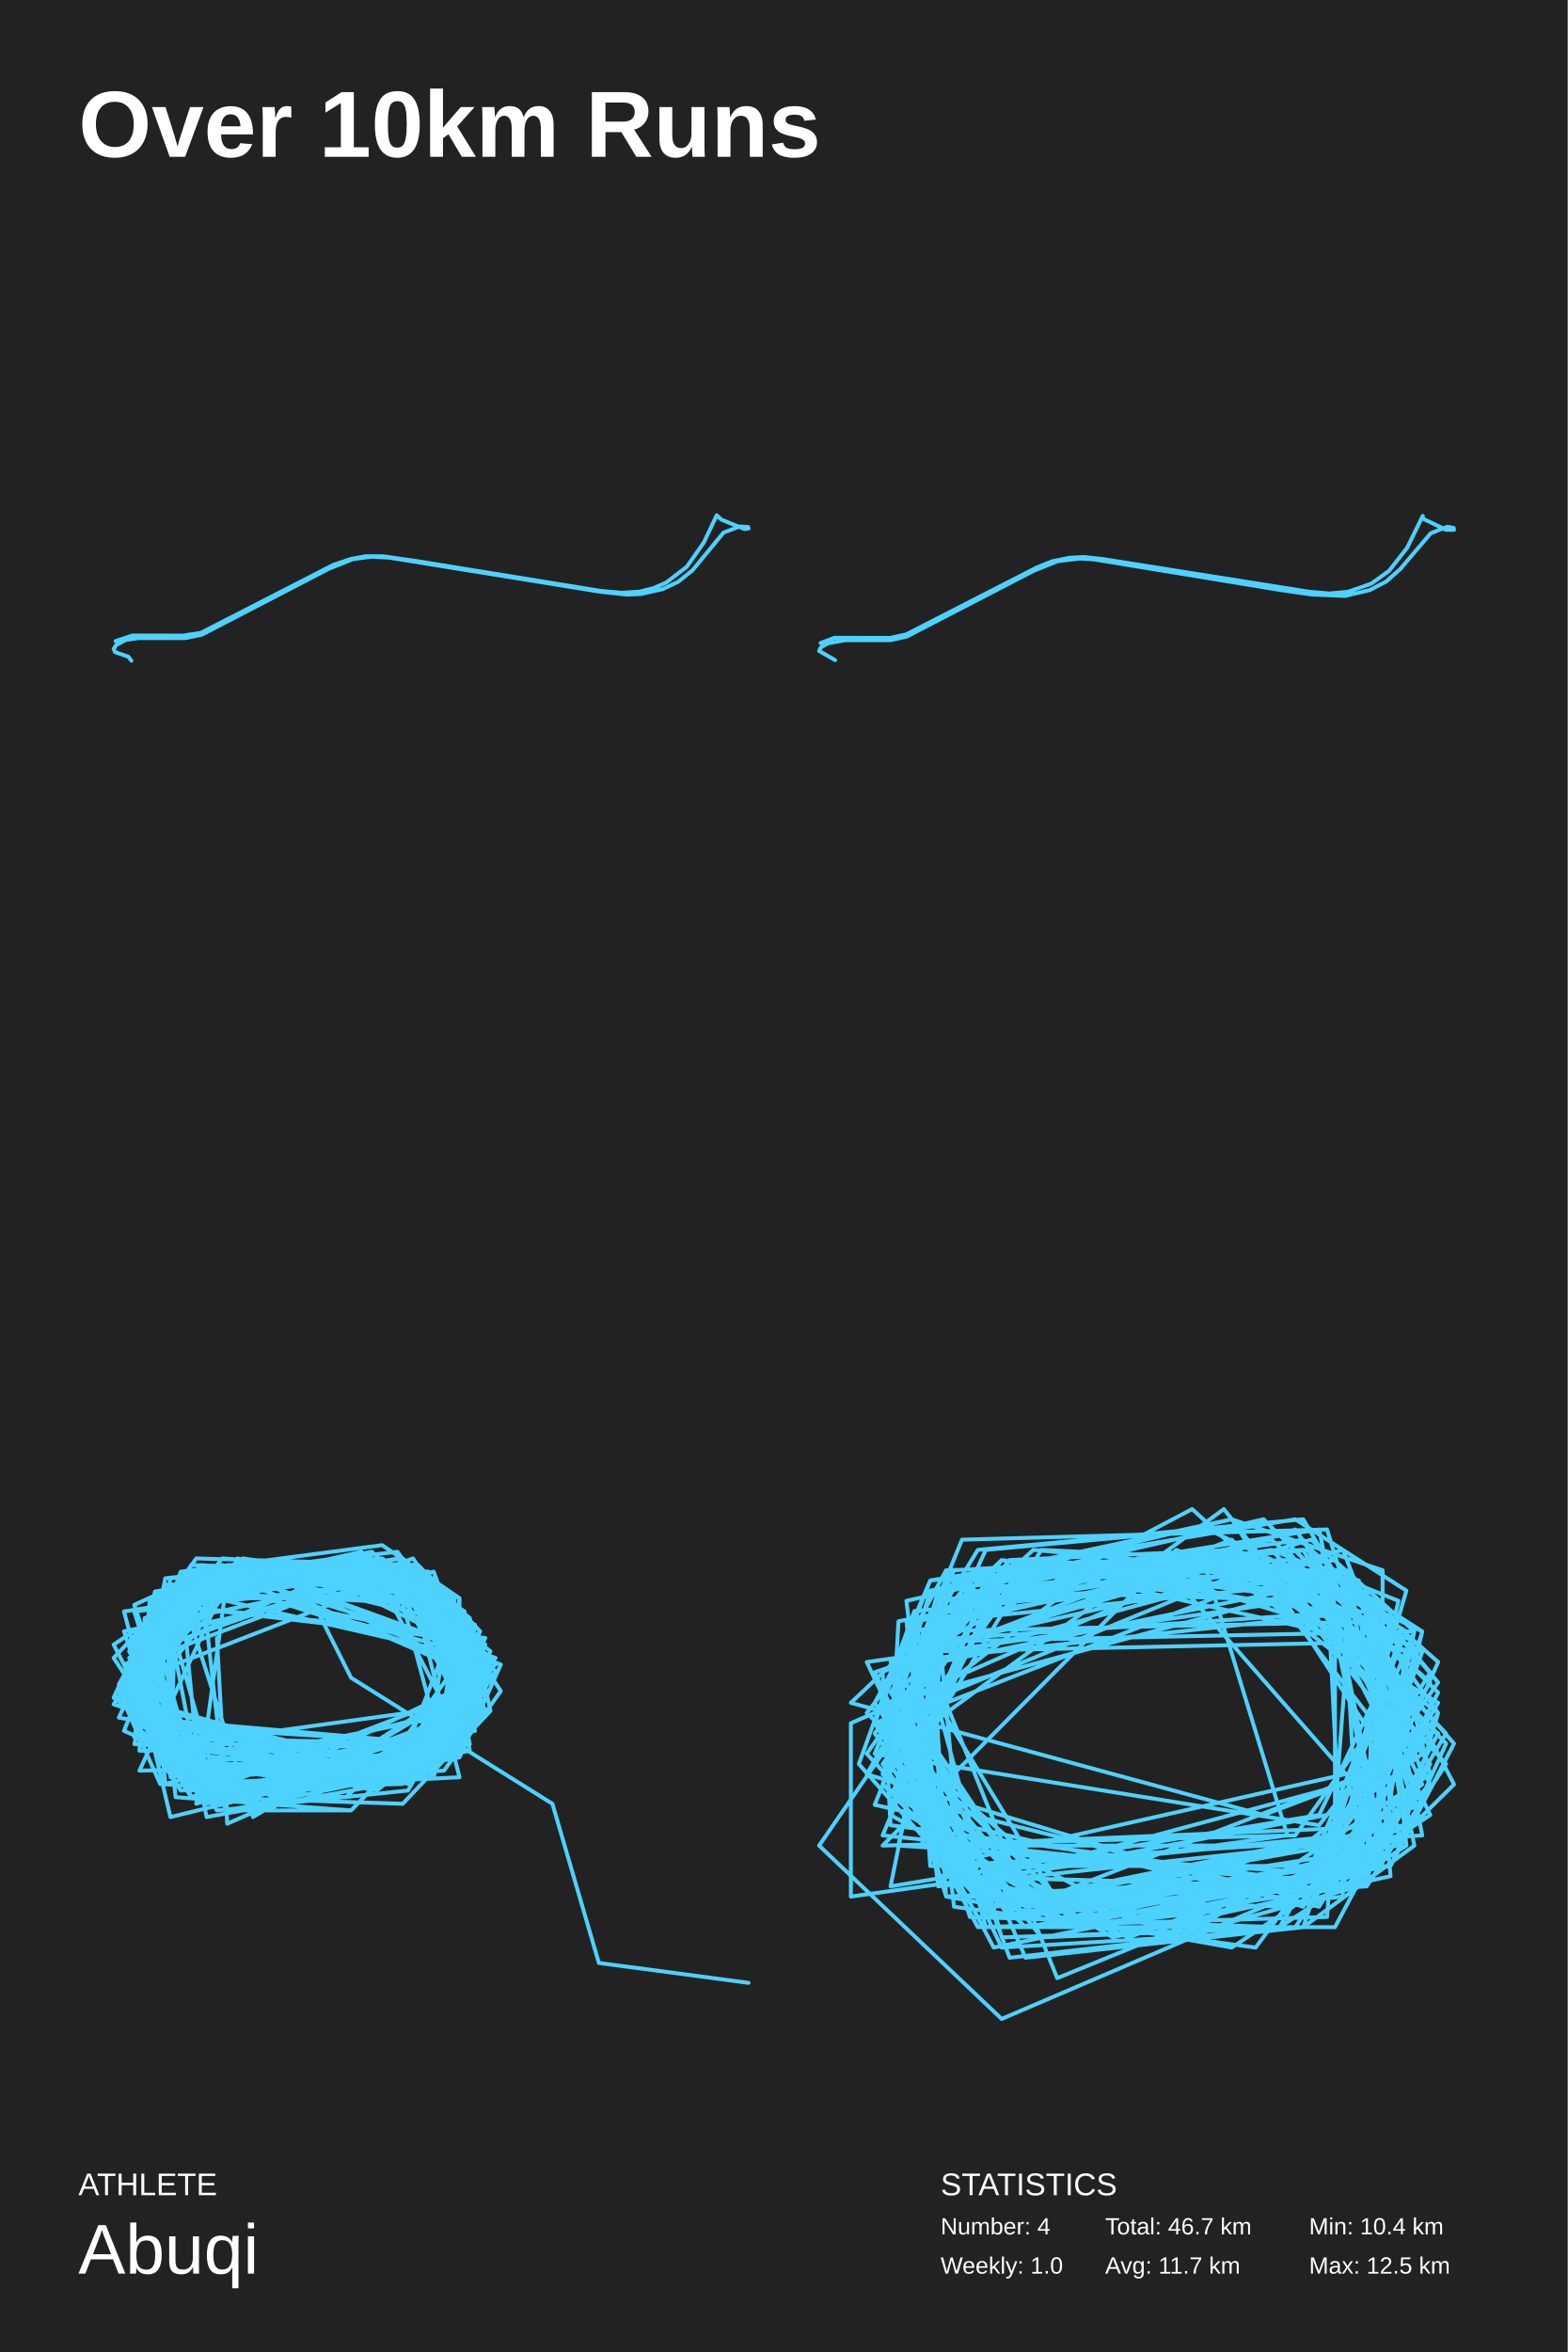
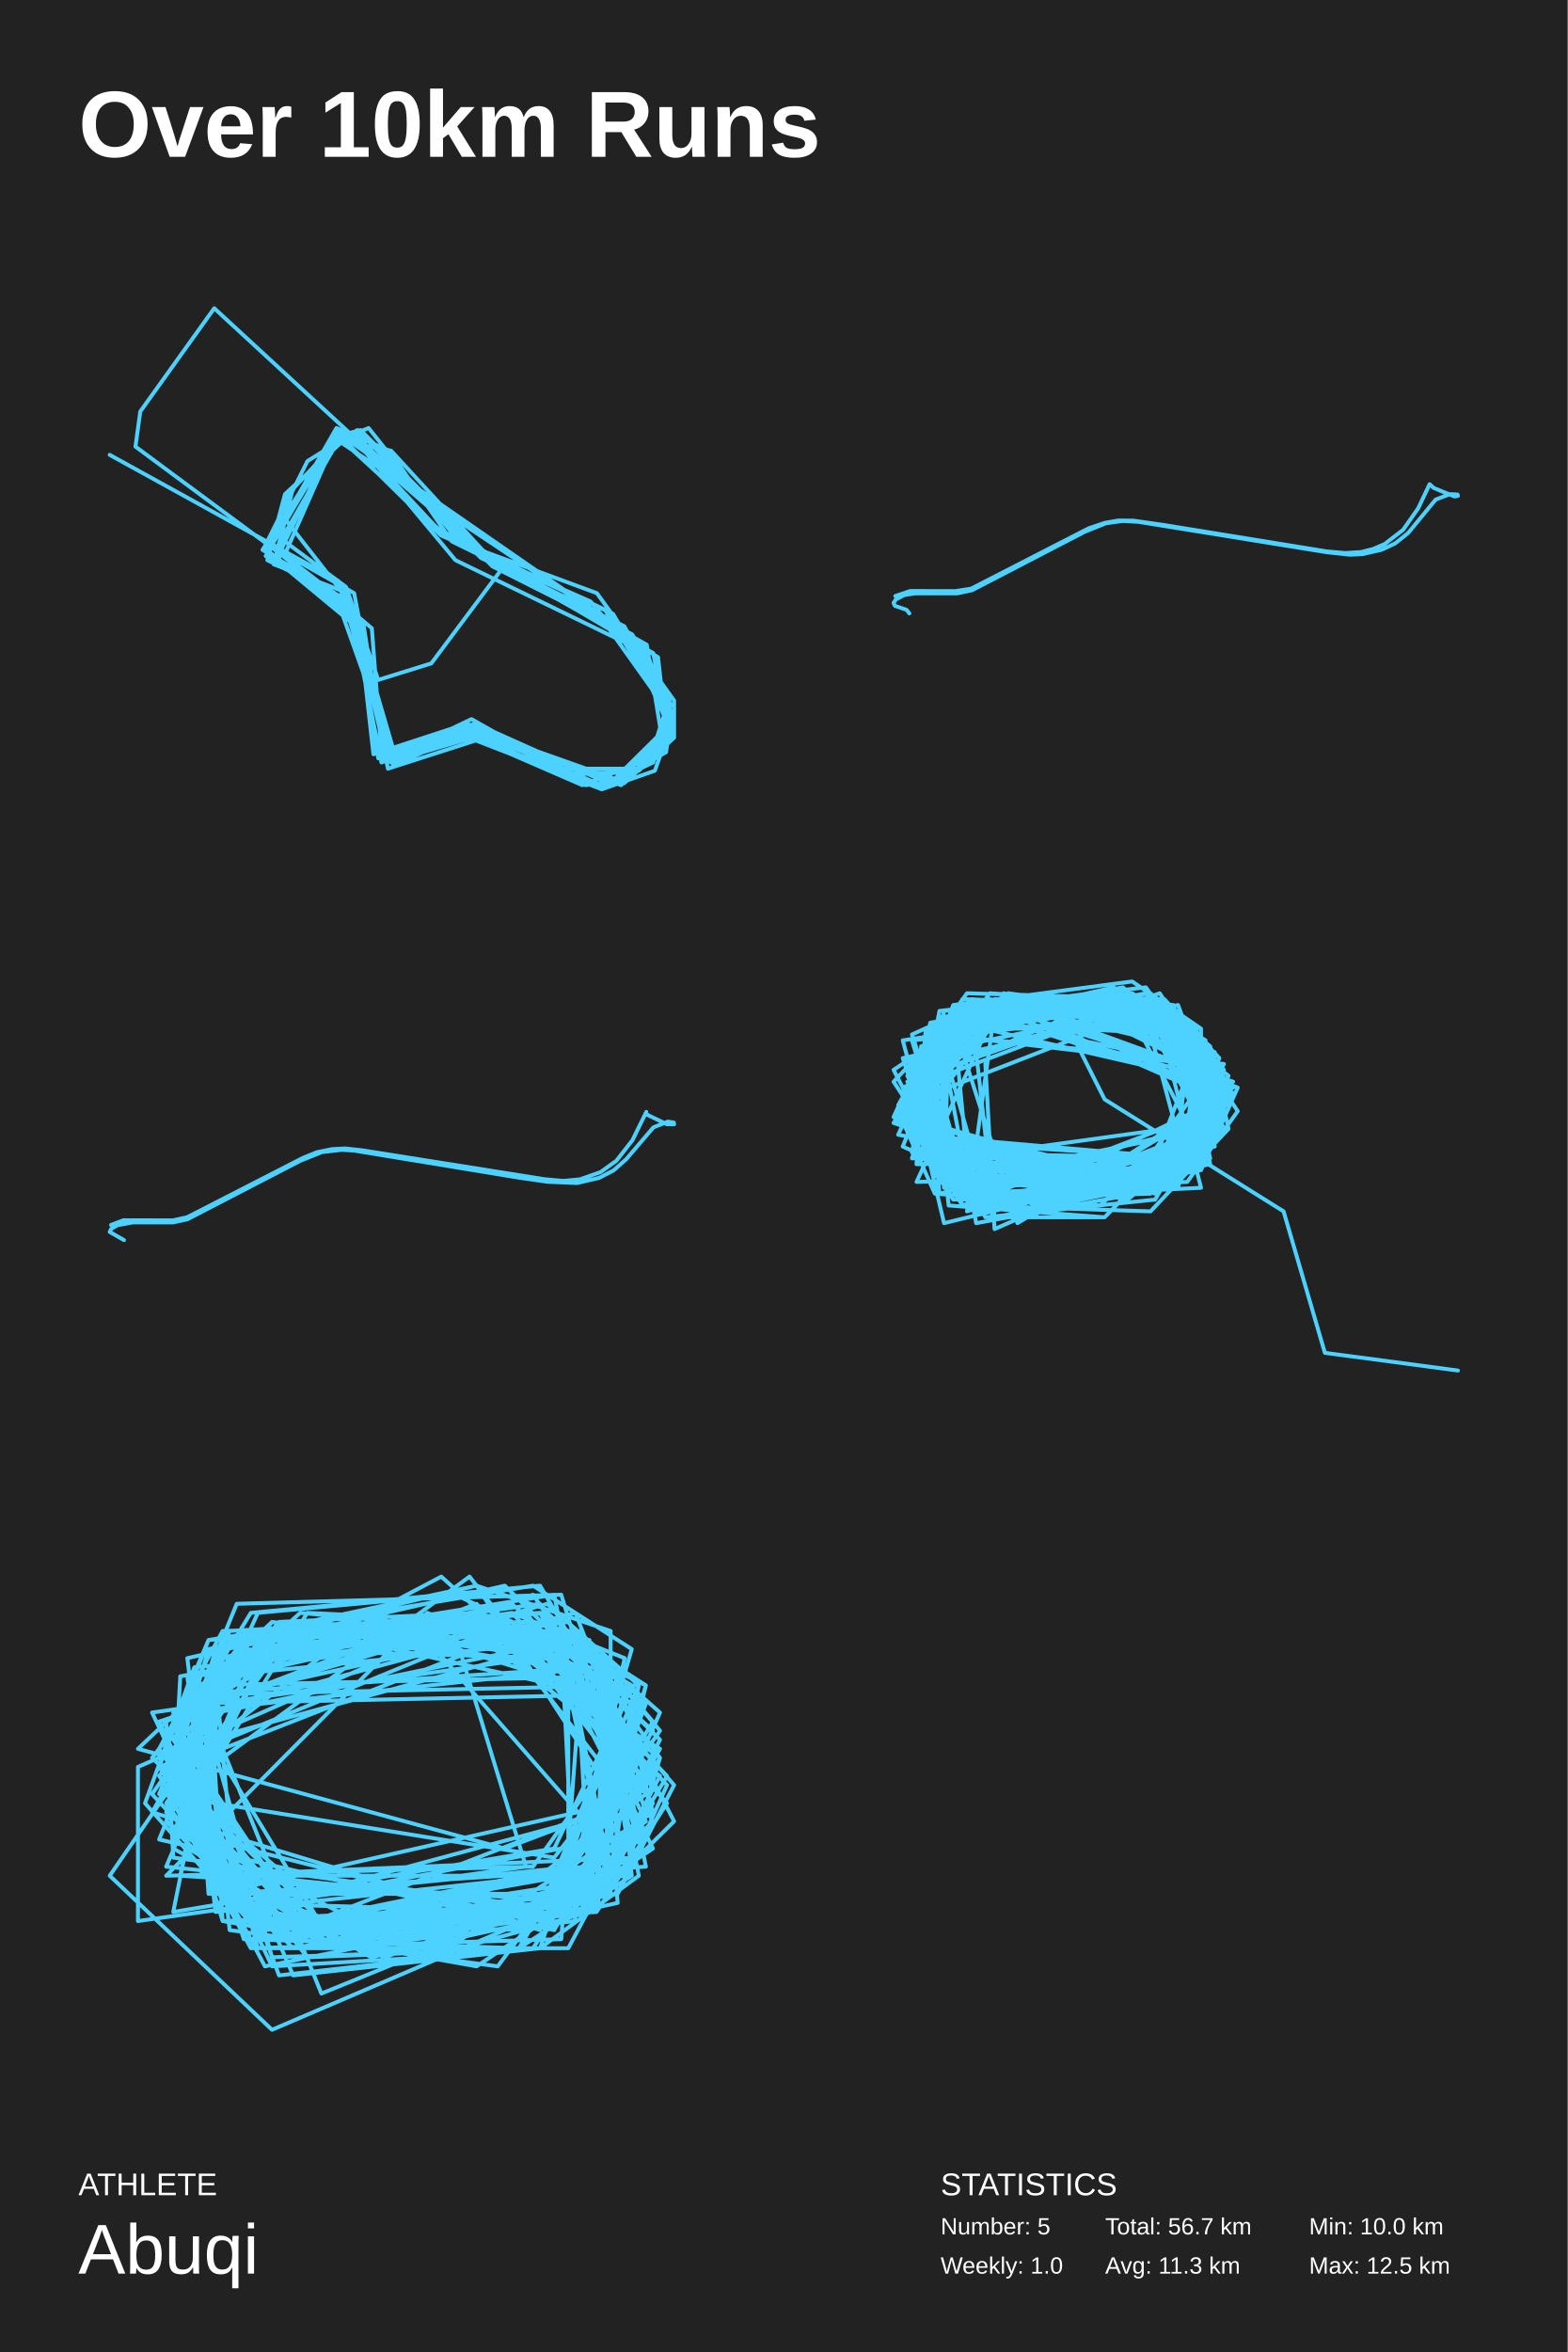
<svg xmlns="http://www.w3.org/2000/svg" baseProfile="full" height="300mm" version="1.1" viewBox="0,0,200,300" width="200mm">
  <defs />
  <rect fill="#222222" height="300" width="200" x="0" y="0" />
  <text fill="#FFFFFF" style="font-size:12px; font-family:Arial; font-weight:bold;" x="10" y="20">Over 10km Runs</text>
  <text fill="#FFFFFF" style="font-size:4px; font-family:Arial" x="10" y="280">ATHLETE</text>
  <text fill="#FFFFFF" style="font-size:9px; font-family:Arial" x="10" y="290">Abuqi</text>
  <text fill="#FFFFFF" style="font-size:4px; font-family:Arial" x="120" y="280">STATISTICS</text>
-   <text fill="#FFFFFF" style="font-size:3px; font-family:Arial" x="120" y="285">Number: 4</text>
+   <text fill="#FFFFFF" style="font-size:3px; font-family:Arial" x="120" y="285">Number: 5</text>
  <text fill="#FFFFFF" style="font-size:3px; font-family:Arial" x="120" y="290">Weekly: 1.0</text>
-   <text fill="#FFFFFF" style="font-size:3px; font-family:Arial" x="141" y="285">Total: 46.7 km</text>
-   <text fill="#FFFFFF" style="font-size:3px; font-family:Arial" x="141" y="290">Avg: 11.7 km</text>
-   <text fill="#FFFFFF" style="font-size:3px; font-family:Arial" x="167" y="285">Min: 10.4 km</text>
+   <text fill="#FFFFFF" style="font-size:3px; font-family:Arial" x="141" y="285">Total: 56.7 km</text>
+   <text fill="#FFFFFF" style="font-size:3px; font-family:Arial" x="141" y="290">Avg: 11.3 km</text>
+   <text fill="#FFFFFF" style="font-size:3px; font-family:Arial" x="167" y="285">Min: 10.0 km</text>
  <text fill="#FFFFFF" style="font-size:3px; font-family:Arial" x="167" y="290">Max: 12.5 km</text>
-   <polyline fill="none" points="16.765,84.27 16.367,83.758 14.687,83.183 14.5,82.768 14.811,82.288 16.043,81.633 17.624,81.393 23.647,81.393 25.762,80.946 41.902,72.571 45.013,71.324 47.403,71.005 49.668,71.133 76.709,75.496 79.97,75.847 81.786,75.768 84.537,75.144 86.503,74.217 88.357,72.731 92.302,67.936 94.368,67.153 95.45,67.217 95.5,67.408 94.99,67.488 92.028,66.274 91.431,65.73 89.788,69.199 87.623,72.283 84.985,74.313 83.367,75.016 81.6,75.464 79.31,75.608 76.622,75.368 53.252,71.58 48.884,70.957 46.731,70.941 44.827,71.276 42.537,72.044 25.625,80.722 23.348,81.074 16.889,81.058 14.749,81.777" stroke="#4dd2ff" stroke-linecap="round" stroke-linejoin="round" stroke-width="0.5" />
-   <polyline fill="none" points="106.543,84.198 104.5,83.031 104.724,82.567 105.621,82.055 107.838,81.655 113.618,81.655 115.648,81.207 131.865,72.809 134.942,71.577 137.782,71.241 139.563,71.353 163.341,75.256 167.352,75.832 171.587,76.008 174.738,75.272 176.831,74.185 178.637,72.585 182.523,68.025 184.616,67.193 185.463,67.337 185.5,67.577 184.479,67.577 181.751,66.266 181.502,66.09 181.514,65.802 179.521,69.865 177.217,72.809 174.95,74.44 171.985,75.48 169.594,75.704 166.916,75.464 140.684,71.305 138.28,71.049 136.424,71.145 134.22,71.593 132.214,72.409 115.611,80.919 113.543,81.367 106.468,81.351 104.687,82.023" stroke="#4dd2ff" stroke-linecap="round" stroke-linejoin="round" stroke-width="0.5" />
-   <polyline fill="none" points="27.671,208.928 28.988,232.613 61.915,218.233 55.329,202.16 28.988,201.315 25.037,230.076 61.915,218.233 55.329,203.852 25.037,203.852 19.11,217.387 28.329,229.23 50.72,225.846 57.305,208.928 21.085,204.698 26.354,231.767 54.012,226.692 60.598,211.466 23.72,203.006 17.793,214.003 28.988,230.921 54.012,225.846 60.598,209.774 46.768,199.623 23.061,203.006 32.28,231.767 61.915,214.003 52.037,200.469 25.695,201.315 28.988,230.921 44.793,230.921 61.256,214.003 28.329,199.623 17.134,204.698 23.061,222.462 59.939,217.387 57.305,205.544 30.305,198.777 17.793,225.846 55.988,225 62.573,214.003 31.622,199.623 15.817,215.695 30.963,229.23 54.671,223.308 57.305,204.698 21.744,203.006 15.159,214.849 27.012,228.384 55.988,222.462 60.598,210.62 30.305,199.623 17.134,212.311 21.744,231.767 59.939,222.462 55.329,202.16 34.915,199.623 18.451,210.62 20.427,225 44.134,227.538 59.939,216.541 56.646,203.006 28.988,199.623 15.159,215.695 20.427,227.538 44.134,229.23 63.232,211.466 30.963,201.315 17.793,214.003 26.354,230.076 58.622,219.925 59.28,207.236 30.963,200.469 16.476,219.079 25.695,229.23 52.037,225.846 61.915,211.466 27.671,202.16 17.134,208.928 24.378,229.23 61.915,214.849 53.354,202.16 27.671,202.16 17.793,210.62 23.72,228.384 48.085,227.538 61.915,209.774 25.037,202.16 17.134,210.62 27.671,228.384 58.622,224.154 63.89,212.311 30.305,199.623 19.11,206.39 21.085,227.538 60.598,217.387 50.061,200.469 23.061,202.16 25.695,229.23 54.012,223.308 61.915,208.928 21.085,204.698 28.329,230.076 61.256,214.003 50.061,200.469 21.085,204.698 18.451,219.925 34.256,230.921 63.232,212.311 48.744,199.623 19.768,203.852 22.402,229.23 44.793,230.921 61.915,213.157 27.012,200.469 17.134,217.387 24.378,229.23 58.622,223.308 62.573,213.157 28.988,202.16 19.768,208.082 25.695,229.23 51.378,230.076 62.573,218.233 59.939,206.39 35.573,199.623 22.402,204.698 21.744,225.846 59.939,218.233 49.402,200.469 21.744,203.852 21.744,226.692 60.598,220.771 55.329,202.16 28.988,199.623 19.11,207.236 24.378,228.384 58.622,226.692 52.037,200.469 21.744,203.006 17.134,218.233 48.085,228.384 60.598,218.233 50.72,199.623 17.134,212.311 27.671,230.921 52.037,228.384 61.915,211.466 42.817,200.469 23.061,203.006 17.134,222.462 56.646,222.462 59.939,206.39 47.427,198.777 19.768,203.852 17.793,220.771 32.939,228.384 59.28,218.233 60.598,207.236 43.476,199.623 21.744,204.698 21.085,225 57.963,222.462 57.963,205.544 28.329,199.623 17.134,219.925 51.378,226.692 59.939,219.079 54.671,200.469 28.329,198.777 15.159,216.541 27.012,230.076 58.622,224.154 58.622,203.852 46.768,198.777 20.427,203.006 19.11,221.616 52.695,226.692 61.256,211.466 51.378,200.469 24.378,199.623 17.793,218.233 51.378,227.538 61.915,211.466 45.451,199.623 26.354,200.469 17.793,218.233 25.037,227.538 56.646,225.846 63.89,215.695 52.695,198.777 16.476,211.466 26.354,229.23 53.354,226.692 61.256,208.082 51.378,198.777 22.402,203.006 16.476,213.157 21.085,225 50.061,227.538 60.598,216.541 51.378,201.315 23.72,202.16 15.817,217.387 23.061,228.384 51.378,227.538 59.939,219.925 49.402,199.623 25.037,201.315 14.5,217.387 47.427,228.384 59.28,221.616 55.988,202.16 30.963,198.777 14.5,209.774 22.402,225 48.744,225.846 61.256,208.082 53.354,199.623 15.817,205.544 21.085,225 48.085,226.692 61.256,216.541 55.329,200.469 18.451,208.928 25.037,225.846 46.768,226.692 59.28,222.462 55.988,202.16 25.695,199.623 14.5,211.466 25.037,227.538 50.72,227.538 61.256,214.003 46.768,201.315 28.988,200.469 15.817,214.003 21.744,225 47.427,225 59.939,219.925 55.329,201.315 23.72,201.315 16.476,210.62 25.037,226.692 52.695,225 61.256,215.695 53.354,199.623 25.037,198.777 16.476,210.62 27.012,226.692 52.695,225 62.573,214.003 51.378,200.469 16.476,209.774 27.012,225.846 54.671,223.308 61.915,214.003 50.72,197.931 21.085,201.315 17.134,221.616 58.622,222.462 57.963,203.852 46.11,198.777 21.744,202.16 15.817,214.849 30.305,229.23 59.939,223.308 55.988,203.852 30.305,200.469 19.11,203.852 17.793,223.308 57.963,222.462 60.598,210.62 40.183,200.469 23.061,202.16 15.159,219.079 52.695,225.846 60.598,208.928 42.817,198.777 23.72,201.315 15.817,220.771 34.915,229.23 59.28,221.616 54.671,202.16 42.159,199.623 18.451,206.39 17.793,222.462 55.329,226.692 59.939,206.39 50.72,198.777 19.11,204.698 17.134,219.079 55.988,222.462 58.622,203.852 48.744,197.085 23.061,200.469 16.476,218.233 51.378,227.538 61.256,209.774 54.012,200.469 21.085,202.16 14.5,216.541 30.305,228.384 55.329,225.846 62.573,210.62 46.11,197.931 19.768,203.852 17.134,218.233 54.671,226.692 61.915,209.774 53.354,200.469 27.671,200.469 15.817,216.541 52.037,227.538 61.256,219.079 50.72,201.315 15.817,214.849 29.646,229.23 54.671,226.692 61.915,216.541 52.037,200.469 25.037,201.315 16.476,217.387 27.012,228.384 52.037,226.692 61.256,210.62 51.378,201.315 21.744,202.16 14.5,216.541 52.037,225.846 60.598,219.925 52.037,200.469 15.817,208.082 21.744,225.846 51.378,226.692 59.939,219.079 51.378,200.469 23.061,200.469 17.134,219.925 57.305,222.462 63.232,213.157 47.427,198.777 15.817,212.311 19.768,223.308 44.134,225.846 58.622,219.079 54.012,201.315 17.134,205.544 23.061,225 48.744,226.692 62.573,211.466 47.427,197.931 19.768,203.006 16.476,217.387 32.939,230.076 59.28,222.462 47.427,199.623 28.988,199.623 16.476,216.541 52.037,226.692 60.598,211.466 53.354,201.315 17.134,208.928 27.671,227.538 54.671,226.692 59.28,205.544 48.744,198.777 21.744,201.315 17.793,221.616 53.354,226.692 60.598,215.695 51.378,200.469 24.378,200.469 15.159,215.695 27.671,228.384 56.646,224.154 50.061,199.623 37.549,199.623 44.793,214.003 70.476,230.076 76.402,250.377 95.5,252.915" stroke="#4dd2ff" stroke-linecap="round" stroke-linejoin="round" stroke-width="0.5" />
-   <polyline fill="none" points="177.4,232.804 150.062,201.589 108.55,219.798 108.55,241.908 164.238,234.104 153.1,197.688 127.787,201.589 104.5,235.405 127.787,257.515 170.312,239.307 170.312,205.491 150.062,197.688 112.6,235.405 165.25,234.104 176.387,218.497 156.137,192.485 113.613,223.699 126.775,248.411 165.25,240.607 177.4,222.399 157.15,196.387 119.688,210.694 113.613,240.607 168.288,231.503 176.387,214.595 152.087,192.485 112.6,213.295 113.613,232.804 171.325,240.607 181.45,208.092 167.275,198.988 120.7,217.197 134.875,252.312 176.387,235.405 180.438,210.694 127.787,198.988 108.55,217.197 161.2,231.503 178.412,225 169.3,195.087 122.725,196.387 111.588,223.699 168.288,232.804 180.438,217.197 165.25,195.087 111.588,213.295 125.762,243.208 170.312,234.104 179.425,202.89 165.25,193.786 118.675,201.589 111.588,219.798 132.85,238.006 176.387,226.301 176.387,200.289 157.15,193.786 120.7,201.589 117.662,235.405 173.35,235.405 183.475,215.896 161.2,193.786 115.637,204.191 119.688,238.006 177.4,225 181.45,208.092 154.113,195.087 125.762,197.688 112.6,226.301 133.863,241.908 177.4,225 157.15,193.786 118.675,202.89 112.6,223.699 133.863,241.908 166.263,235.405 181.45,223.699 171.325,197.688 113.613,213.295 121.713,240.607 169.3,231.503 181.45,219.798 166.263,193.786 124.75,197.688 113.613,215.896 132.85,243.208 172.337,234.104 182.463,221.098 164.238,197.688 118.675,201.589 112.6,215.896 120.7,239.307 164.238,240.607 179.425,232.804 173.35,201.589 131.837,197.688 114.625,213.295 121.713,239.307 165.25,240.607 183.475,214.595 172.337,201.589 128.8,198.988 113.613,217.197 119.688,239.307 171.325,234.104 178.412,204.191 162.213,197.688 114.625,206.792 113.613,225 124.75,244.509 164.238,240.607 180.438,230.202 170.312,201.589 113.613,213.295 126.775,244.509 166.263,239.307 181.45,227.601 166.263,196.387 119.688,202.89 114.625,221.098 134.875,245.809 176.387,235.405 168.288,195.087 119.688,202.89 115.637,225 122.725,241.908 164.238,243.208 182.463,213.295 170.312,198.988 116.65,206.792 127.787,247.11 166.263,245.809 180.438,235.405 174.363,205.491 114.625,211.994 128.8,249.711 163.225,245.809 179.425,235.405 176.387,206.792 129.812,198.988 113.613,218.497 120.7,241.908 171.325,239.307 183.475,211.994 167.275,197.688 120.7,201.589 116.65,217.197 130.825,249.711 166.263,245.809 178.412,209.393 116.65,210.694 120.7,238.006 143.988,247.11 179.425,234.104 174.363,202.89 110.575,211.994 127.787,248.411 150.062,247.11 173.35,240.607 180.438,208.092 118.675,209.393 120.7,241.908 157.15,248.411 182.463,231.503 169.3,204.191 122.725,202.89 110.575,218.497 134.875,241.908 167.275,239.307 180.438,208.092 167.275,196.387 113.613,211.994 121.713,236.705 151.075,247.11 182.463,226.301 177.4,206.792 117.662,208.092 121.713,243.208 160.188,248.411 181.45,219.798 170.312,205.491 137.912,201.589 112.6,221.098 132.85,247.11 165.25,245.809 183.475,218.497 171.325,201.589 119.688,206.792 122.725,239.307 149.05,245.809 178.412,234.104 173.35,205.491 115.637,209.393 125.762,245.809 170.312,245.809 183.475,221.098 155.125,198.988 127.787,200.289 115.637,228.902 124.75,245.809 169.3,244.509 172.337,204.191 130.825,198.988 112.6,227.601 136.9,245.809 171.325,241.908 169.3,201.589 127.787,200.289 114.625,215.896 123.738,244.509 163.225,245.809 180.438,217.197 169.3,204.191 127.787,198.988 110.575,223.699 129.812,244.509 173.35,239.307 177.4,205.491 160.188,198.988 132.85,197.688 113.613,228.902 165.25,241.908 182.463,214.595 162.213,196.387 118.675,205.491 117.662,235.405 173.35,240.607 182.463,225 162.213,198.988 111.588,219.798 125.762,241.908 170.312,240.607 181.45,210.694 166.263,202.89 113.613,217.197 126.775,243.208 168.288,239.307 181.45,226.301 172.337,200.289 116.65,205.491 109.562,225 126.775,244.509 167.275,238.006 179.425,208.092 164.238,198.988 120.7,200.289 111.588,217.197 128.8,243.208 171.325,238.006 180.438,209.393 166.263,202.89 127.787,200.289 111.588,221.098 128.8,244.509 169.3,240.607 182.463,227.601 166.263,197.688 121.713,200.289 114.625,215.896 132.85,243.208 177.4,238.006 185.5,222.399 167.275,201.589 120.7,204.191 113.613,222.399 134.875,245.809 174.363,238.006 184.488,221.098 162.213,197.688 119.688,204.191 112.6,227.601 130.825,245.809 173.35,238.006 171.325,201.589 131.837,198.988 112.6,225 125.762,243.208 177.4,234.104 176.387,205.491 157.15,197.688 128.8,198.988 114.625,228.902 145.0,244.509 176.387,236.705 168.288,198.988 115.637,210.694 136.9,245.809 172.337,240.607 185.5,227.601 171.325,200.289 126.775,200.289 115.637,226.301 130.825,243.208 174.363,240.607 184.488,225 162.213,200.289 119.688,205.491 113.613,222.399 134.875,245.809 177.4,238.006 184.488,222.399 162.213,198.988 118.675,205.491 120.7,238.006 181.45,234.104 175.375,204.191 156.137,197.688 121.713,201.589 112.6,227.601 127.787,243.208 178.412,235.405 183.475,218.497 157.15,198.988 116.65,208.092 118.675,238.006 176.387,238.006 174.363,204.191 153.1,200.289 124.75,201.589 110.575,226.301 166.263,243.208 180.438,215.896 169.3,204.191 122.725,202.89 111.588,230.202 168.288,243.208 183.475,217.197 153.1,198.988 128.8,200.289 113.613,230.202 141.963,247.11 177.4,239.307 174.363,204.191 156.137,198.988 117.662,210.694 113.613,231.503 136.9,244.509 181.45,230.202 166.263,200.289 143.988,198.988 120.7,204.191 114.625,235.405 174.363,239.307 175.375,205.491 156.137,197.688 115.637,206.792 119.688,240.607 179.425,234.104 174.363,204.191 156.137,198.988 125.762,202.89 112.6,234.104 174.363,240.607 179.425,210.694 141.963,198.988 120.7,204.191 117.662,235.405 180.438,232.804" stroke="#4dd2ff" stroke-linecap="round" stroke-linejoin="round" stroke-width="0.5" />
+   <polyline fill="none" points="14.0,58.018 43.128,74.082 49.692,96.466 60.769,93.043 78.41,99.363 85.59,92.253 82.513,83.299 58.103,71.449 45.385,56.175 42.308,56.438 33.897,70.922 44.359,77.242 50.513,97.52 59.744,93.306 74.718,100.153 80.462,99.363 85.59,91.199 82.103,82.246 42.718,55.911 33.487,70.132 42.718,75.662 50.513,97.52 59.333,92.78 77.385,100.416 85.385,92.78 80.051,80.929 62.821,72.239 45.59,54.858 39.231,58.808 33.692,69.869 46.41,79.876 49.077,96.993 61.179,93.306 78.0,99.89 82.718,97.52 84.974,90.409 76.154,78.032 61.385,71.185 44.974,55.121 36.359,63.022 34.103,71.449 44.769,76.716 49.282,96.203 59.744,92.78 78.41,99.626 84.974,95.94 85.59,91.463 80.667,81.982 55.641,67.235 44.564,55.385 37.385,62.232 34.923,71.975 44.359,75.662 50.513,96.73 62.0,93.57 76.564,100.416 83.333,97.256 85.59,89.883 80.667,80.929 57.282,68.552 49.692,57.491 42.923,54.594 33.897,70.395 44.564,76.979 49.487,97.256 62.0,93.57 79.231,100.153 85.59,94.36 85.385,88.829 75.333,76.716 56.256,68.289 43.128,55.385 34.718,69.342 47.436,80.139 48.667,96.203 59.128,93.833 76.769,100.68 83.538,98.31 86.0,91.463 79.641,79.876 57.692,69.079 43.333,55.911 35.128,70.132 44.769,78.032 48.667,97.256 59.949,92.78 79.231,99.626 86.0,91.463 78.205,78.296 61.59,70.659 43.333,54.858 36.359,70.659 45.179,75.662 49.487,98.046 60.974,94.36 74.308,100.153 82.923,96.73 85.385,91.463 77.179,77.769 58.923,69.079 46.205,55.385 42.718,55.648 35.744,70.395 45.59,78.032 47.641,96.203 58.103,92.78 79.641,99.89 86.0,94.096 86.0,89.356 76.154,75.662 61.179,70.132 46.0,54.858 42.923,55.648 35.128,71.185 45.385,79.349 48.256,96.73 60.564,92.78 72.462,98.836 81.487,98.31 85.179,94.886 83.949,83.826 59.333,68.815 27.333,39.32 17.897,52.488 17.282,56.965 45.385,77.769 49.487,96.203 59.538,92.253 71.846,98.046 81.487,98.046 85.385,93.306 82.103,82.246 42.923,55.121 36.359,66.182 44.974,77.242 49.692,96.73 60.154,91.726 72.256,98.573 81.077,98.573 85.179,92.78 83.333,83.299 63.231,71.975 49.897,57.491 43.128,56.175 36.769,63.022 35.538,71.712 45.385,79.876 50.103,97.52 60.564,92.253 77.59,99.89 84.564,94.886 82.513,82.246 57.897,68.289 47.026,54.594 42.513,56.438 36.359,69.079 44.154,74.872 48.256,86.723 55.026,84.616 64.667,71.712" stroke="#4dd2ff" stroke-linecap="round" stroke-linejoin="round" stroke-width="0.5" />
+   <polyline fill="none" points="116.013,78.24 115.659,77.785 114.166,77.274 114.0,76.905 114.277,76.478 115.372,75.896 116.776,75.683 122.13,75.683 124.011,75.285 138.358,67.841 141.123,66.733 143.247,66.449 145.26,66.562 169.297,70.441 172.195,70.753 173.81,70.682 176.255,70.128 178.002,69.304 179.651,67.983 183.157,63.721 184.993,63.025 185.956,63.081 186.0,63.252 185.546,63.323 182.914,62.243 182.383,61.76 180.923,64.843 178.998,67.585 176.653,69.389 175.215,70.015 173.644,70.412 171.609,70.54 169.22,70.327 148.446,66.96 144.563,66.406 142.65,66.392 140.957,66.69 138.922,67.372 123.889,75.086 121.865,75.399 116.124,75.385 114.221,76.024" stroke="#4dd2ff" stroke-linecap="round" stroke-linejoin="round" stroke-width="0.5" />
+   <polyline fill="none" points="15.816,158.176 14.0,157.138 14.199,156.726 14.996,156.271 16.967,155.916 22.105,155.916 23.909,155.517 38.325,148.052 41.06,146.957 43.584,146.659 45.167,146.758 66.303,150.228 69.868,150.74 73.633,150.896 76.434,150.242 78.294,149.275 79.899,147.853 83.354,143.8 85.214,143.061 85.967,143.189 86.0,143.402 85.092,143.402 82.667,142.236 82.446,142.08 82.457,141.824 80.686,145.436 78.637,148.052 76.622,149.503 73.987,150.427 71.861,150.626 69.481,150.413 46.164,146.716 44.027,146.488 42.377,146.573 40.417,146.971 38.635,147.697 23.876,155.262 22.038,155.66 15.749,155.645 14.166,156.243" stroke="#4dd2ff" stroke-linecap="round" stroke-linejoin="round" stroke-width="0.5" />
+   <polyline fill="none" points="125.707,135.714 126.878,156.767 156.146,143.985 150.293,129.698 126.878,128.946 123.366,154.512 156.146,143.985 150.293,131.202 123.366,131.202 118.098,143.233 126.293,153.76 146.195,150.752 152.049,135.714 119.854,131.954 124.537,156.015 149.122,151.504 154.976,137.969 122.195,130.45 116.927,140.225 126.878,155.263 149.122,150.752 154.976,136.465 142.683,127.442 121.61,130.45 129.805,156.015 156.146,140.225 147.366,128.194 123.951,128.946 126.878,155.263 140.927,155.263 155.561,140.225 126.293,127.442 116.341,131.954 121.61,147.744 154.39,143.233 152.049,132.706 128.049,126.691 116.927,150.752 150.878,150 156.732,140.225 129.22,127.442 115.171,141.729 128.634,153.76 149.707,148.496 152.049,131.954 120.439,130.45 114.585,140.977 125.122,153.008 150.878,147.744 154.976,137.217 128.049,127.442 116.341,138.721 120.439,156.015 154.39,147.744 150.293,129.698 132.146,127.442 117.512,137.217 119.268,150 140.341,152.256 154.39,142.481 151.463,130.45 126.878,127.442 114.585,141.729 119.268,152.256 140.341,153.76 157.317,137.969 128.634,128.946 116.927,140.225 124.537,154.512 153.22,145.489 153.805,134.21 128.634,128.194 115.756,144.737 123.951,153.76 147.366,150.752 156.146,137.969 125.707,129.698 116.341,135.714 122.78,153.76 156.146,140.977 148.537,129.698 125.707,129.698 116.927,137.217 122.195,153.008 143.854,152.256 156.146,136.465 123.366,129.698 116.341,137.217 125.707,153.008 153.22,149.248 157.902,138.721 128.049,127.442 118.098,133.458 119.854,152.256 154.976,143.233 145.61,128.194 121.61,129.698 123.951,153.76 149.122,148.496 156.146,135.714 119.854,131.954 126.293,154.512 155.561,140.225 145.61,128.194 119.854,131.954 117.512,145.489 131.561,155.263 157.317,138.721 144.439,127.442 118.683,131.202 121.024,153.76 140.927,155.263 156.146,139.473 125.122,128.194 116.341,143.233 122.78,153.76 153.22,148.496 156.732,139.473 126.878,129.698 118.683,134.962 123.951,153.76 146.78,154.512 156.732,143.985 154.39,133.458 132.732,127.442 121.024,131.954 120.439,150.752 154.39,143.985 145.024,128.194 120.439,131.202 120.439,151.504 154.976,146.24 150.293,129.698 126.878,127.442 118.098,134.21 122.78,153.008 153.22,151.504 147.366,128.194 120.439,130.45 116.341,143.985 143.854,153.008 154.976,143.985 146.195,127.442 116.341,138.721 125.707,155.263 147.366,153.008 156.146,137.969 139.171,128.194 121.61,130.45 116.341,147.744 151.463,147.744 154.39,133.458 143.268,126.691 118.683,131.202 116.927,146.24 130.39,153.008 153.805,143.985 154.976,134.21 139.756,127.442 120.439,131.954 119.854,150 152.634,147.744 152.634,132.706 126.293,127.442 116.341,145.489 146.78,151.504 154.39,144.737 149.707,128.194 126.293,126.691 114.585,142.481 125.122,154.512 153.22,149.248 153.22,131.202 142.683,126.691 119.268,130.45 118.098,146.992 147.951,151.504 155.561,137.969 146.78,128.194 122.78,127.442 116.927,143.985 146.78,152.256 156.146,137.969 141.512,127.442 124.537,128.194 116.927,143.985 123.366,152.256 151.463,150.752 157.902,141.729 147.951,126.691 115.756,137.969 124.537,153.76 148.537,151.504 155.561,134.962 146.78,126.691 121.024,130.45 115.756,139.473 119.854,150 145.61,152.256 154.976,142.481 146.78,128.946 122.195,129.698 115.171,143.233 121.61,153.008 146.78,152.256 154.39,145.489 145.024,127.442 123.366,128.946 114.0,143.233 143.268,153.008 153.805,146.992 150.878,129.698 128.634,126.691 114.0,136.465 121.024,150 144.439,150.752 155.561,134.962 148.537,127.442 115.171,132.706 119.854,150 143.854,151.504 155.561,142.481 150.293,128.194 117.512,135.714 123.366,150.752 142.683,151.504 153.805,147.744 150.878,129.698 123.951,127.442 114.0,137.969 123.366,152.256 146.195,152.256 155.561,140.225 142.683,128.946 126.878,128.194 115.171,140.225 120.439,150 143.268,150 154.39,145.489 150.293,128.946 122.195,128.946 115.756,137.217 123.366,151.504 147.951,150 155.561,141.729 148.537,127.442 123.366,126.691 115.756,137.217 125.122,151.504 147.951,150 156.732,140.225 146.78,128.194 115.756,136.465 125.122,150.752 149.707,148.496 156.146,140.225 146.195,125.939 119.854,128.946 116.341,146.992 153.22,147.744 152.634,131.202 142.098,126.691 120.439,129.698 115.171,140.977 128.049,153.76 154.39,148.496 150.878,131.202 128.049,128.194 118.098,131.202 116.927,148.496 152.634,147.744 154.976,137.217 136.829,128.194 121.61,129.698 114.585,144.737 147.951,150.752 154.976,135.714 139.171,126.691 122.195,128.946 115.171,146.24 132.146,153.76 153.805,146.992 149.707,129.698 138.585,127.442 117.512,133.458 116.927,147.744 150.293,151.504 154.39,133.458 146.195,126.691 118.098,131.954 116.341,144.737 150.878,147.744 153.22,131.202 144.439,125.187 121.61,128.194 115.756,143.985 146.78,152.256 155.561,136.465 149.122,128.194 119.854,129.698 114.0,142.481 128.049,153.008 150.293,150.752 156.732,137.217 142.098,125.939 118.683,131.202 116.341,143.985 149.707,151.504 156.146,136.465 148.537,128.194 125.707,128.194 115.171,142.481 147.366,152.256 155.561,144.737 146.195,128.946 115.171,140.977 127.463,153.76 149.707,151.504 156.146,142.481 147.366,128.194 123.366,128.946 115.756,143.233 125.122,153.008 147.366,151.504 155.561,137.217 146.78,128.946 120.439,129.698 114.0,142.481 147.366,150.752 154.976,145.489 147.366,128.194 115.171,134.962 120.439,150.752 146.78,151.504 154.39,144.737 146.78,128.194 121.61,128.194 116.341,145.489 152.049,147.744 157.317,139.473 143.268,126.691 115.171,138.721 118.683,148.496 140.341,150.752 153.22,144.737 149.122,128.946 116.341,132.706 121.61,150 144.439,151.504 156.732,137.969 143.268,125.939 118.683,130.45 115.756,143.233 130.39,154.512 153.805,147.744 143.268,127.442 126.878,127.442 115.756,142.481 147.366,151.504 154.976,137.969 148.537,128.946 116.341,135.714 125.707,152.256 149.707,151.504 153.805,132.706 144.439,126.691 120.439,128.946 116.927,146.992 148.537,151.504 154.976,141.729 146.78,128.194 122.78,128.194 114.585,141.729 125.707,153.008 151.463,149.248 145.61,127.442 134.488,127.442 140.927,140.225 163.756,154.512 169.024,172.558 186.0,174.813" stroke="#4dd2ff" stroke-linecap="round" stroke-linejoin="round" stroke-width="0.5" />
+   <polyline fill="none" points="78.8,236.937 54.5,209.191 17.6,225.376 17.6,245.029 67.1,238.093 57.2,205.722 34.7,209.191 14.0,239.249 34.7,258.902 72.5,242.717 72.5,212.659 54.5,205.722 21.2,239.249 68.0,238.093 77.9,224.22 59.9,201.098 22.1,228.844 33.8,250.809 68.0,243.873 78.8,227.688 60.8,204.566 27.5,217.283 22.1,243.873 70.7,235.78 77.9,220.751 56.3,201.098 21.2,219.595 22.1,236.937 73.4,243.873 82.4,214.971 69.8,206.878 28.4,223.064 41.0,254.278 77.9,239.249 81.5,217.283 34.7,206.878 17.6,223.064 64.4,235.78 79.7,230 71.6,203.41 30.2,204.566 20.3,228.844 70.7,236.937 81.5,223.064 68.0,203.41 20.3,219.595 32.9,246.185 72.5,238.093 80.6,210.347 68.0,202.254 26.6,209.191 20.3,225.376 39.2,241.561 77.9,231.156 77.9,208.035 60.8,202.254 28.4,209.191 25.7,239.249 75.2,239.249 84.2,221.908 64.4,202.254 23.9,211.503 27.5,241.561 78.8,230 82.4,214.971 58.1,203.41 32.9,205.722 21.2,231.156 40.1,245.029 78.8,230 60.8,202.254 26.6,210.347 21.2,228.844 40.1,245.029 68.9,239.249 82.4,228.844 73.4,205.722 22.1,219.595 29.3,243.873 71.6,235.78 82.4,225.376 68.9,202.254 32.0,205.722 22.1,221.908 39.2,246.185 74.3,238.093 83.3,226.532 67.1,205.722 26.6,209.191 21.2,221.908 28.4,242.717 67.1,243.873 80.6,236.937 75.2,209.191 38.3,205.722 23.0,219.595 29.3,242.717 68.0,243.873 84.2,220.751 74.3,209.191 35.6,206.878 22.1,223.064 27.5,242.717 73.4,238.093 79.7,211.503 65.3,205.722 23.0,213.815 22.1,230 32.0,247.341 67.1,243.873 81.5,234.624 72.5,209.191 22.1,219.595 33.8,247.341 68.9,242.717 82.4,232.312 68.9,204.566 27.5,210.347 23.0,226.532 41.0,248.497 77.9,239.249 70.7,203.41 27.5,210.347 23.9,230 30.2,245.029 67.1,246.185 83.3,219.595 72.5,206.878 24.8,213.815 34.7,249.653 68.9,248.497 81.5,239.249 76.1,212.659 23.0,218.439 35.6,251.965 66.2,248.497 80.6,239.249 77.9,213.815 36.5,206.878 22.1,224.22 28.4,245.029 73.4,242.717 84.2,218.439 69.8,205.722 28.4,209.191 24.8,223.064 37.4,251.965 68.9,248.497 79.7,216.127 24.8,217.283 28.4,241.561 49.1,249.653 80.6,238.093 76.1,210.347 19.4,218.439 34.7,250.809 54.5,249.653 75.2,243.873 81.5,214.971 26.6,216.127 28.4,245.029 60.8,250.809 83.3,235.78 71.6,211.503 30.2,210.347 19.4,224.22 41.0,245.029 69.8,242.717 81.5,214.971 69.8,204.566 22.1,218.439 29.3,240.405 55.4,249.653 83.3,231.156 78.8,213.815 25.7,214.971 29.3,246.185 63.5,250.809 82.4,225.376 72.5,212.659 43.7,209.191 21.2,226.532 39.2,249.653 68.0,248.497 84.2,224.22 73.4,209.191 27.5,213.815 30.2,242.717 53.6,248.497 79.7,238.093 75.2,212.659 23.9,216.127 32.9,248.497 72.5,248.497 84.2,226.532 59.0,206.878 34.7,208.035 23.9,233.468 32.0,248.497 71.6,247.341 74.3,211.503 37.4,206.878 21.2,232.312 42.8,248.497 73.4,245.029 71.6,209.191 34.7,208.035 23.0,221.908 31.1,247.341 66.2,248.497 81.5,223.064 71.6,211.503 34.7,206.878 19.4,228.844 36.5,247.341 75.2,242.717 78.8,212.659 63.5,206.878 39.2,205.722 22.1,233.468 68.0,245.029 83.3,220.751 65.3,204.566 26.6,212.659 25.7,239.249 75.2,243.873 83.3,230 65.3,206.878 20.3,225.376 32.9,245.029 72.5,243.873 82.4,217.283 68.9,210.347 22.1,223.064 33.8,246.185 70.7,242.717 82.4,231.156 74.3,208.035 24.8,212.659 18.5,230 33.8,247.341 69.8,241.561 80.6,214.971 67.1,206.878 28.4,208.035 20.3,223.064 35.6,246.185 73.4,241.561 81.5,216.127 68.9,210.347 34.7,208.035 20.3,226.532 35.6,247.341 71.6,243.873 83.3,232.312 68.9,205.722 29.3,208.035 23.0,221.908 39.2,246.185 78.8,241.561 86.0,227.688 69.8,209.191 28.4,211.503 22.1,227.688 41.0,248.497 76.1,241.561 85.1,226.532 65.3,205.722 27.5,211.503 21.2,232.312 37.4,248.497 75.2,241.561 73.4,209.191 38.3,206.878 21.2,230 32.9,246.185 78.8,238.093 77.9,212.659 60.8,205.722 35.6,206.878 23.0,233.468 50.0,247.341 77.9,240.405 70.7,206.878 23.9,217.283 42.8,248.497 74.3,243.873 86.0,232.312 73.4,208.035 33.8,208.035 23.9,231.156 37.4,246.185 76.1,243.873 85.1,230 65.3,208.035 27.5,212.659 22.1,227.688 41.0,248.497 78.8,241.561 85.1,227.688 65.3,206.878 26.6,212.659 28.4,241.561 82.4,238.093 77.0,211.503 59.9,205.722 29.3,209.191 21.2,232.312 34.7,246.185 79.7,239.249 84.2,224.22 60.8,206.878 24.8,214.971 26.6,241.561 77.9,241.561 76.1,211.503 57.2,208.035 32.0,209.191 19.4,231.156 68.9,246.185 81.5,221.908 71.6,211.503 30.2,210.347 20.3,234.624 70.7,246.185 84.2,223.064 57.2,206.878 35.6,208.035 22.1,234.624 47.3,249.653 78.8,242.717 76.1,211.503 59.9,206.878 25.7,217.283 22.1,235.78 42.8,247.341 82.4,234.624 68.9,208.035 49.1,206.878 28.4,211.503 23.0,239.249 76.1,242.717 77.0,212.659 59.9,205.722 23.9,213.815 27.5,243.873 80.6,238.093 76.1,211.503 59.9,206.878 32.9,210.347 21.2,238.093 76.1,243.873 80.6,217.283 47.3,206.878 28.4,211.503 25.7,239.249 81.5,236.937" stroke="#4dd2ff" stroke-linecap="round" stroke-linejoin="round" stroke-width="0.5" />
</svg>
